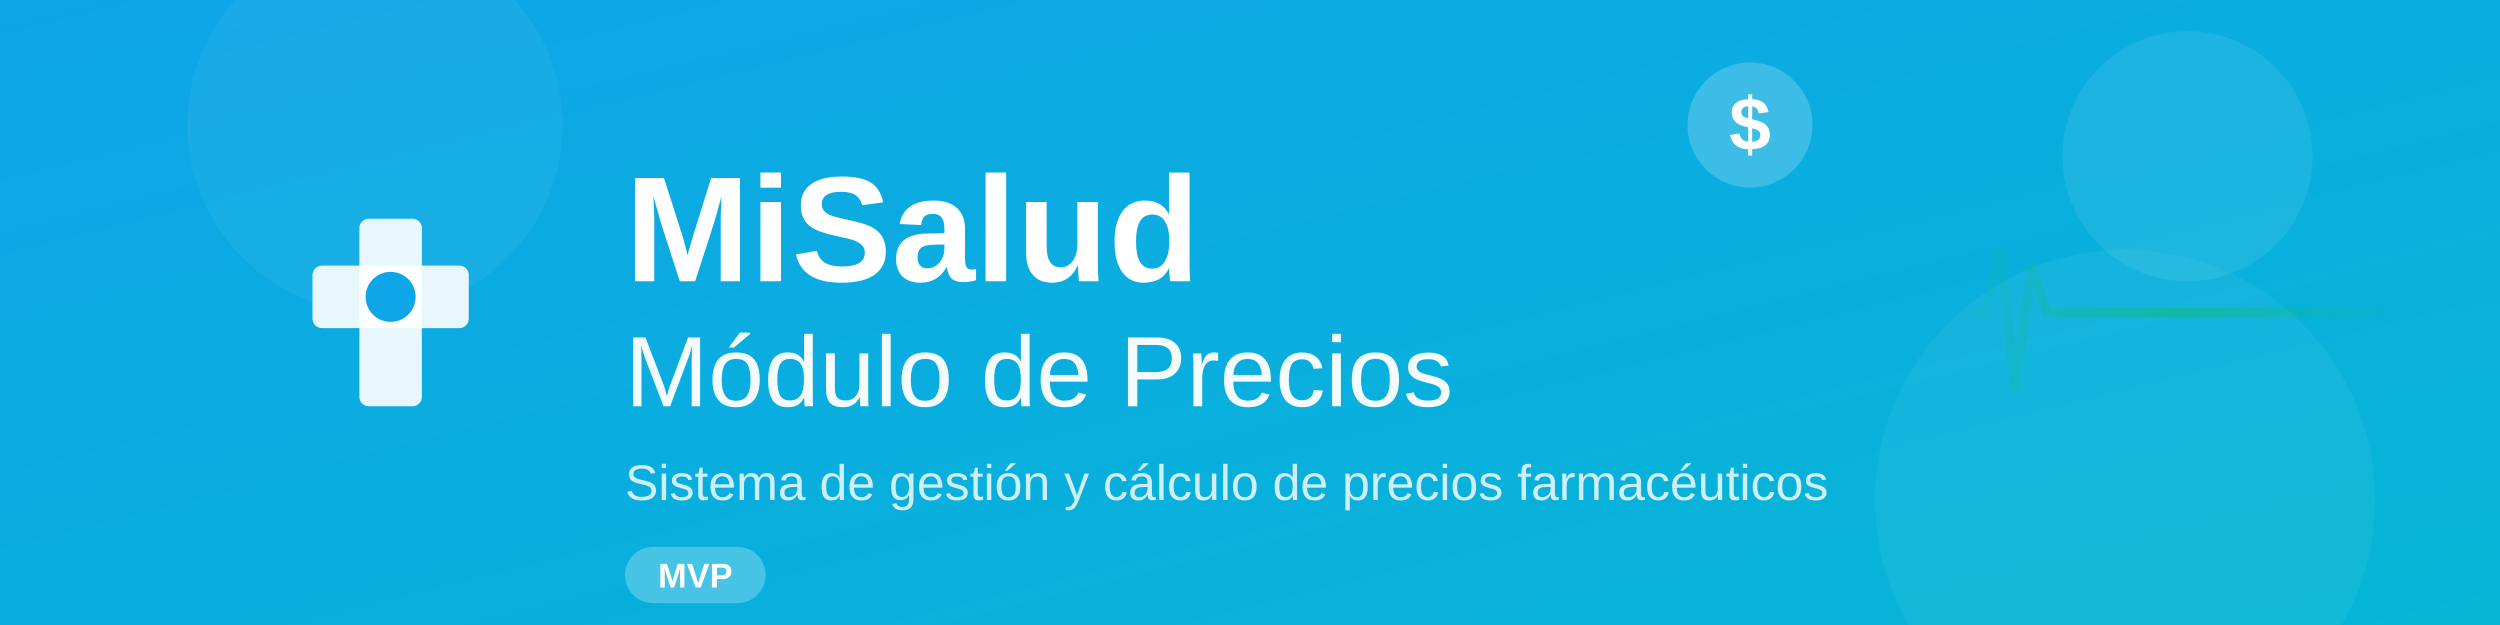
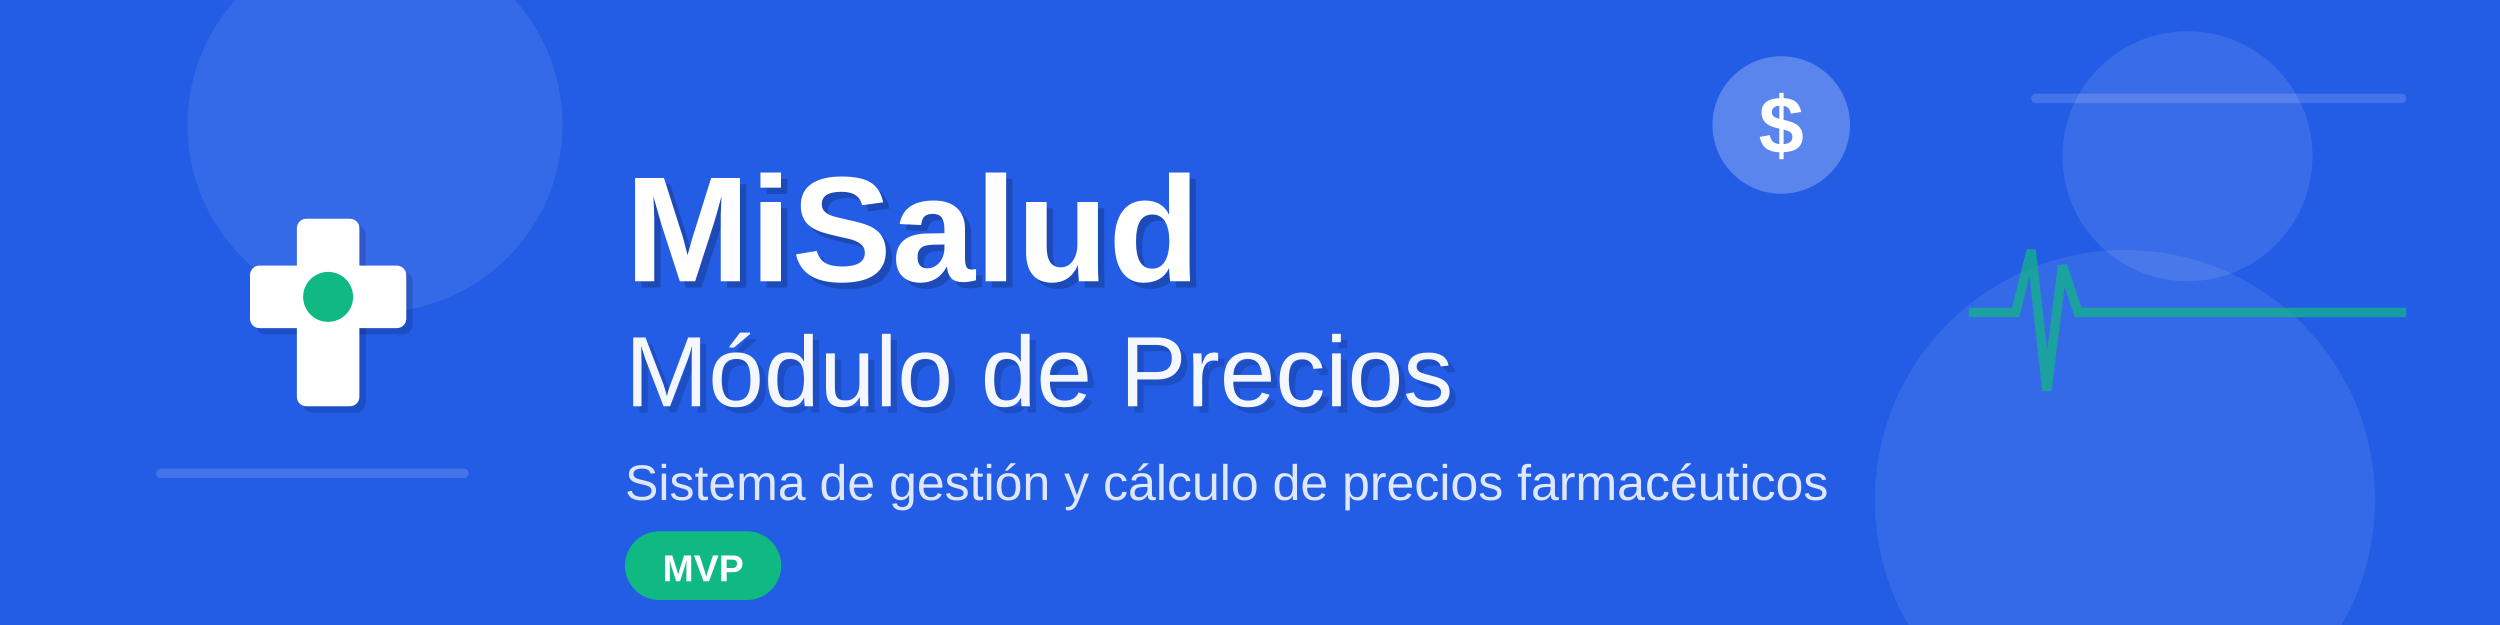
<svg xmlns="http://www.w3.org/2000/svg" width="800" height="200">
-   <defs>
-     <linearGradient id="bg" x1="0%" y1="0%" x2="100%" y2="100%">
-       <stop offset="0%" style="stop-color:#0ea5e9;stop-opacity:1" />
-       <stop offset="100%" style="stop-color:#06b6d4;stop-opacity:1" />
-     </linearGradient>
-     <linearGradient id="pulse" x1="0%" y1="0%" x2="100%" y2="0%">
-       <stop offset="0%" style="stop-color:#10b981;stop-opacity:0" />
-       <stop offset="50%" style="stop-color:#10b981;stop-opacity:1" />
-       <stop offset="100%" style="stop-color:#10b981;stop-opacity:0" />
-     </linearGradient>
-   </defs>
-   <rect width="800" height="200" fill="url(#bg)" />
-   <circle cx="120" cy="40" r="60" fill="white" opacity="0.05" />
-   <circle cx="680" cy="160" r="80" fill="white" opacity="0.05" />
-   <circle cx="700" cy="50" r="40" fill="white" opacity="0.08" />
-   <g transform="translate(100, 70)">
-     <rect x="15" y="0" width="20" height="60" fill="white" opacity="0.9" rx="3" />
-     <rect x="0" y="15" width="50" height="20" fill="white" opacity="0.9" rx="3" />
-     <circle cx="25" cy="25" r="8" fill="#0ea5e9" />
+   <rect width="800" height="200" fill="#2563eb" />
+   <rect width="800" height="200" fill="#1d4ed8" opacity="0.3" />
+   <circle cx="120" cy="40" r="60" fill="#ffffff" opacity="0.08" />
+   <circle cx="680" cy="160" r="80" fill="#ffffff" opacity="0.08" />
+   <circle cx="700" cy="50" r="40" fill="#ffffff" opacity="0.1" />
+   <rect x="50" y="150" width="100" height="3" fill="#ffffff" opacity="0.15" rx="1.5" />
+   <rect x="650" y="30" width="120" height="3" fill="#ffffff" opacity="0.15" rx="1.5" />
+   <g transform="translate(80, 70)">
+     <rect x="17" y="2" width="20" height="60" fill="#000000" opacity="0.15" rx="3" />
+     <rect x="2" y="17" width="50" height="20" fill="#000000" opacity="0.15" rx="3" />
+     <rect x="15" y="0" width="20" height="60" fill="#ffffff" rx="3" />
+     <rect x="0" y="15" width="50" height="20" fill="#ffffff" rx="3" />
+     <circle cx="25" cy="25" r="8" fill="#10b981" />
  </g>
-   <g transform="translate(620, 100)">
-     <path d="M 0,0 L 15,0 L 20,-20 L 25,25 L 30,-15 L 35,0 L 150,0" stroke="url(#pulse)" stroke-width="3" fill="none" opacity="0.6" />
+   <g transform="translate(630, 100)">
+     <path d="M 0,0 L 15,0 L 20,-20 L 25,25 L 30,-15 L 35,0 L 140,0" stroke="#10b981" stroke-width="3" fill="none" opacity="0.7" />
  </g>
-   <text x="200" y="90" font-family="Arial, sans-serif" font-size="48" font-weight="bold" fill="white">
+   <text x="202" y="92" font-family="'Segoe UI', Arial, sans-serif" font-size="48" font-weight="bold" fill="#000000" opacity="0.2">
    MiSalud
  </text>
-   <text x="200" y="130" font-family="Arial, sans-serif" font-size="32" font-weight="300" fill="white" opacity="0.95">
+   <text x="200" y="90" font-family="'Segoe UI', Arial, sans-serif" font-size="48" font-weight="bold" fill="#ffffff">
+     MiSalud
+   </text>
+   <text x="202" y="132" font-family="'Segoe UI', Arial, sans-serif" font-size="32" font-weight="300" fill="#000000" opacity="0.15">
    Módulo de Precios
  </text>
-   <text x="200" y="160" font-family="Arial, sans-serif" font-size="16" fill="white" opacity="0.8">
+   <text x="200" y="130" font-family="'Segoe UI', Arial, sans-serif" font-size="32" font-weight="300" fill="#ffffff" opacity="0.95">
+     Módulo de Precios
+   </text>
+   <text x="200" y="160" font-family="'Segoe UI', Arial, sans-serif" font-size="16" fill="#ffffff" opacity="0.85">
    Sistema de gestión y cálculo de precios farmacéuticos
  </text>
-   <g transform="translate(560, 40)">
-     <circle cx="0" cy="0" r="20" fill="white" opacity="0.2" />
-     <text x="0" y="8" font-family="Arial, sans-serif" font-size="24" font-weight="bold" fill="white" text-anchor="middle">$</text>
+   <g transform="translate(570, 40)">
+     <circle cx="0" cy="0" r="22" fill="#ffffff" opacity="0.25" />
+     <text x="0" y="9" font-family="'Segoe UI', Arial, sans-serif" font-size="26" font-weight="bold" fill="#ffffff" text-anchor="middle">$</text>
  </g>
-   <rect x="200" y="175" width="45" height="18" rx="9" fill="white" opacity="0.25" />
-   <text x="222.5" y="188" font-family="Arial, sans-serif" font-size="11" font-weight="600" fill="white" text-anchor="middle">MVP</text>
+   <g transform="translate(200, 170)">
+     <rect width="50" height="22" rx="11" fill="#10b981" />
+     <text x="25" y="16" font-family="'Segoe UI', Arial, sans-serif" font-size="12" font-weight="700" fill="#ffffff" text-anchor="middle">MVP</text>
+   </g>
</svg>
